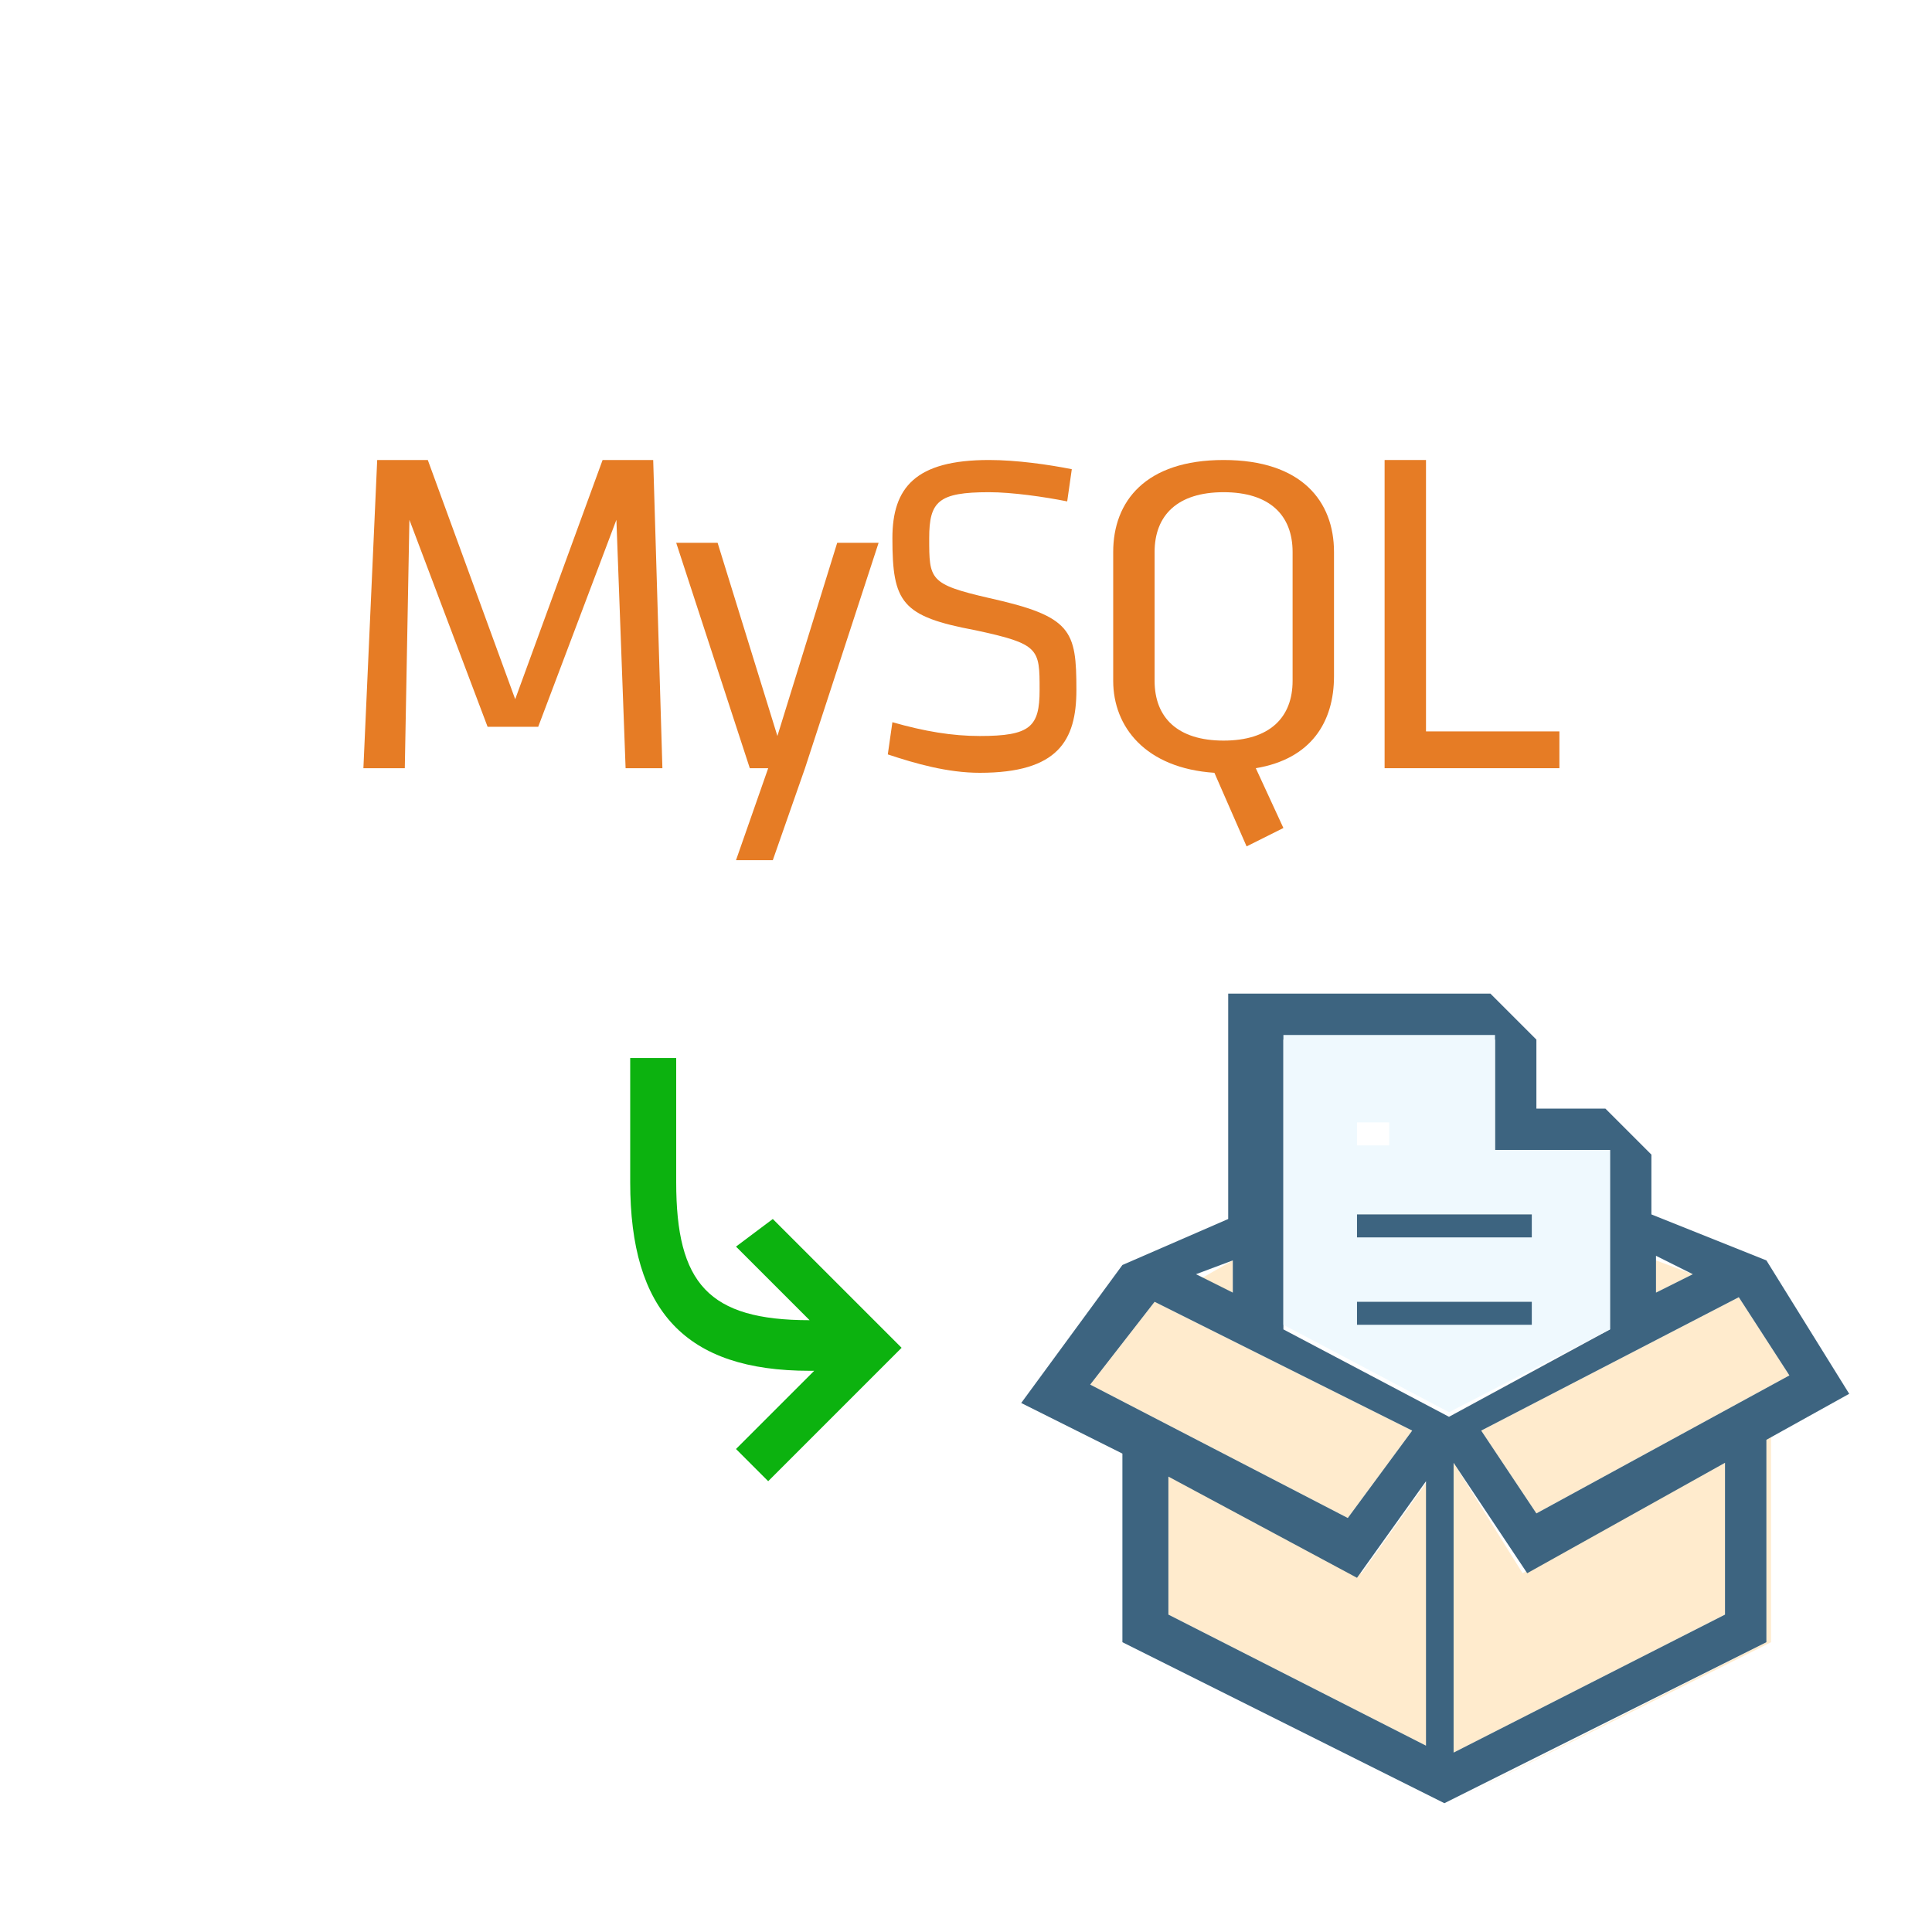
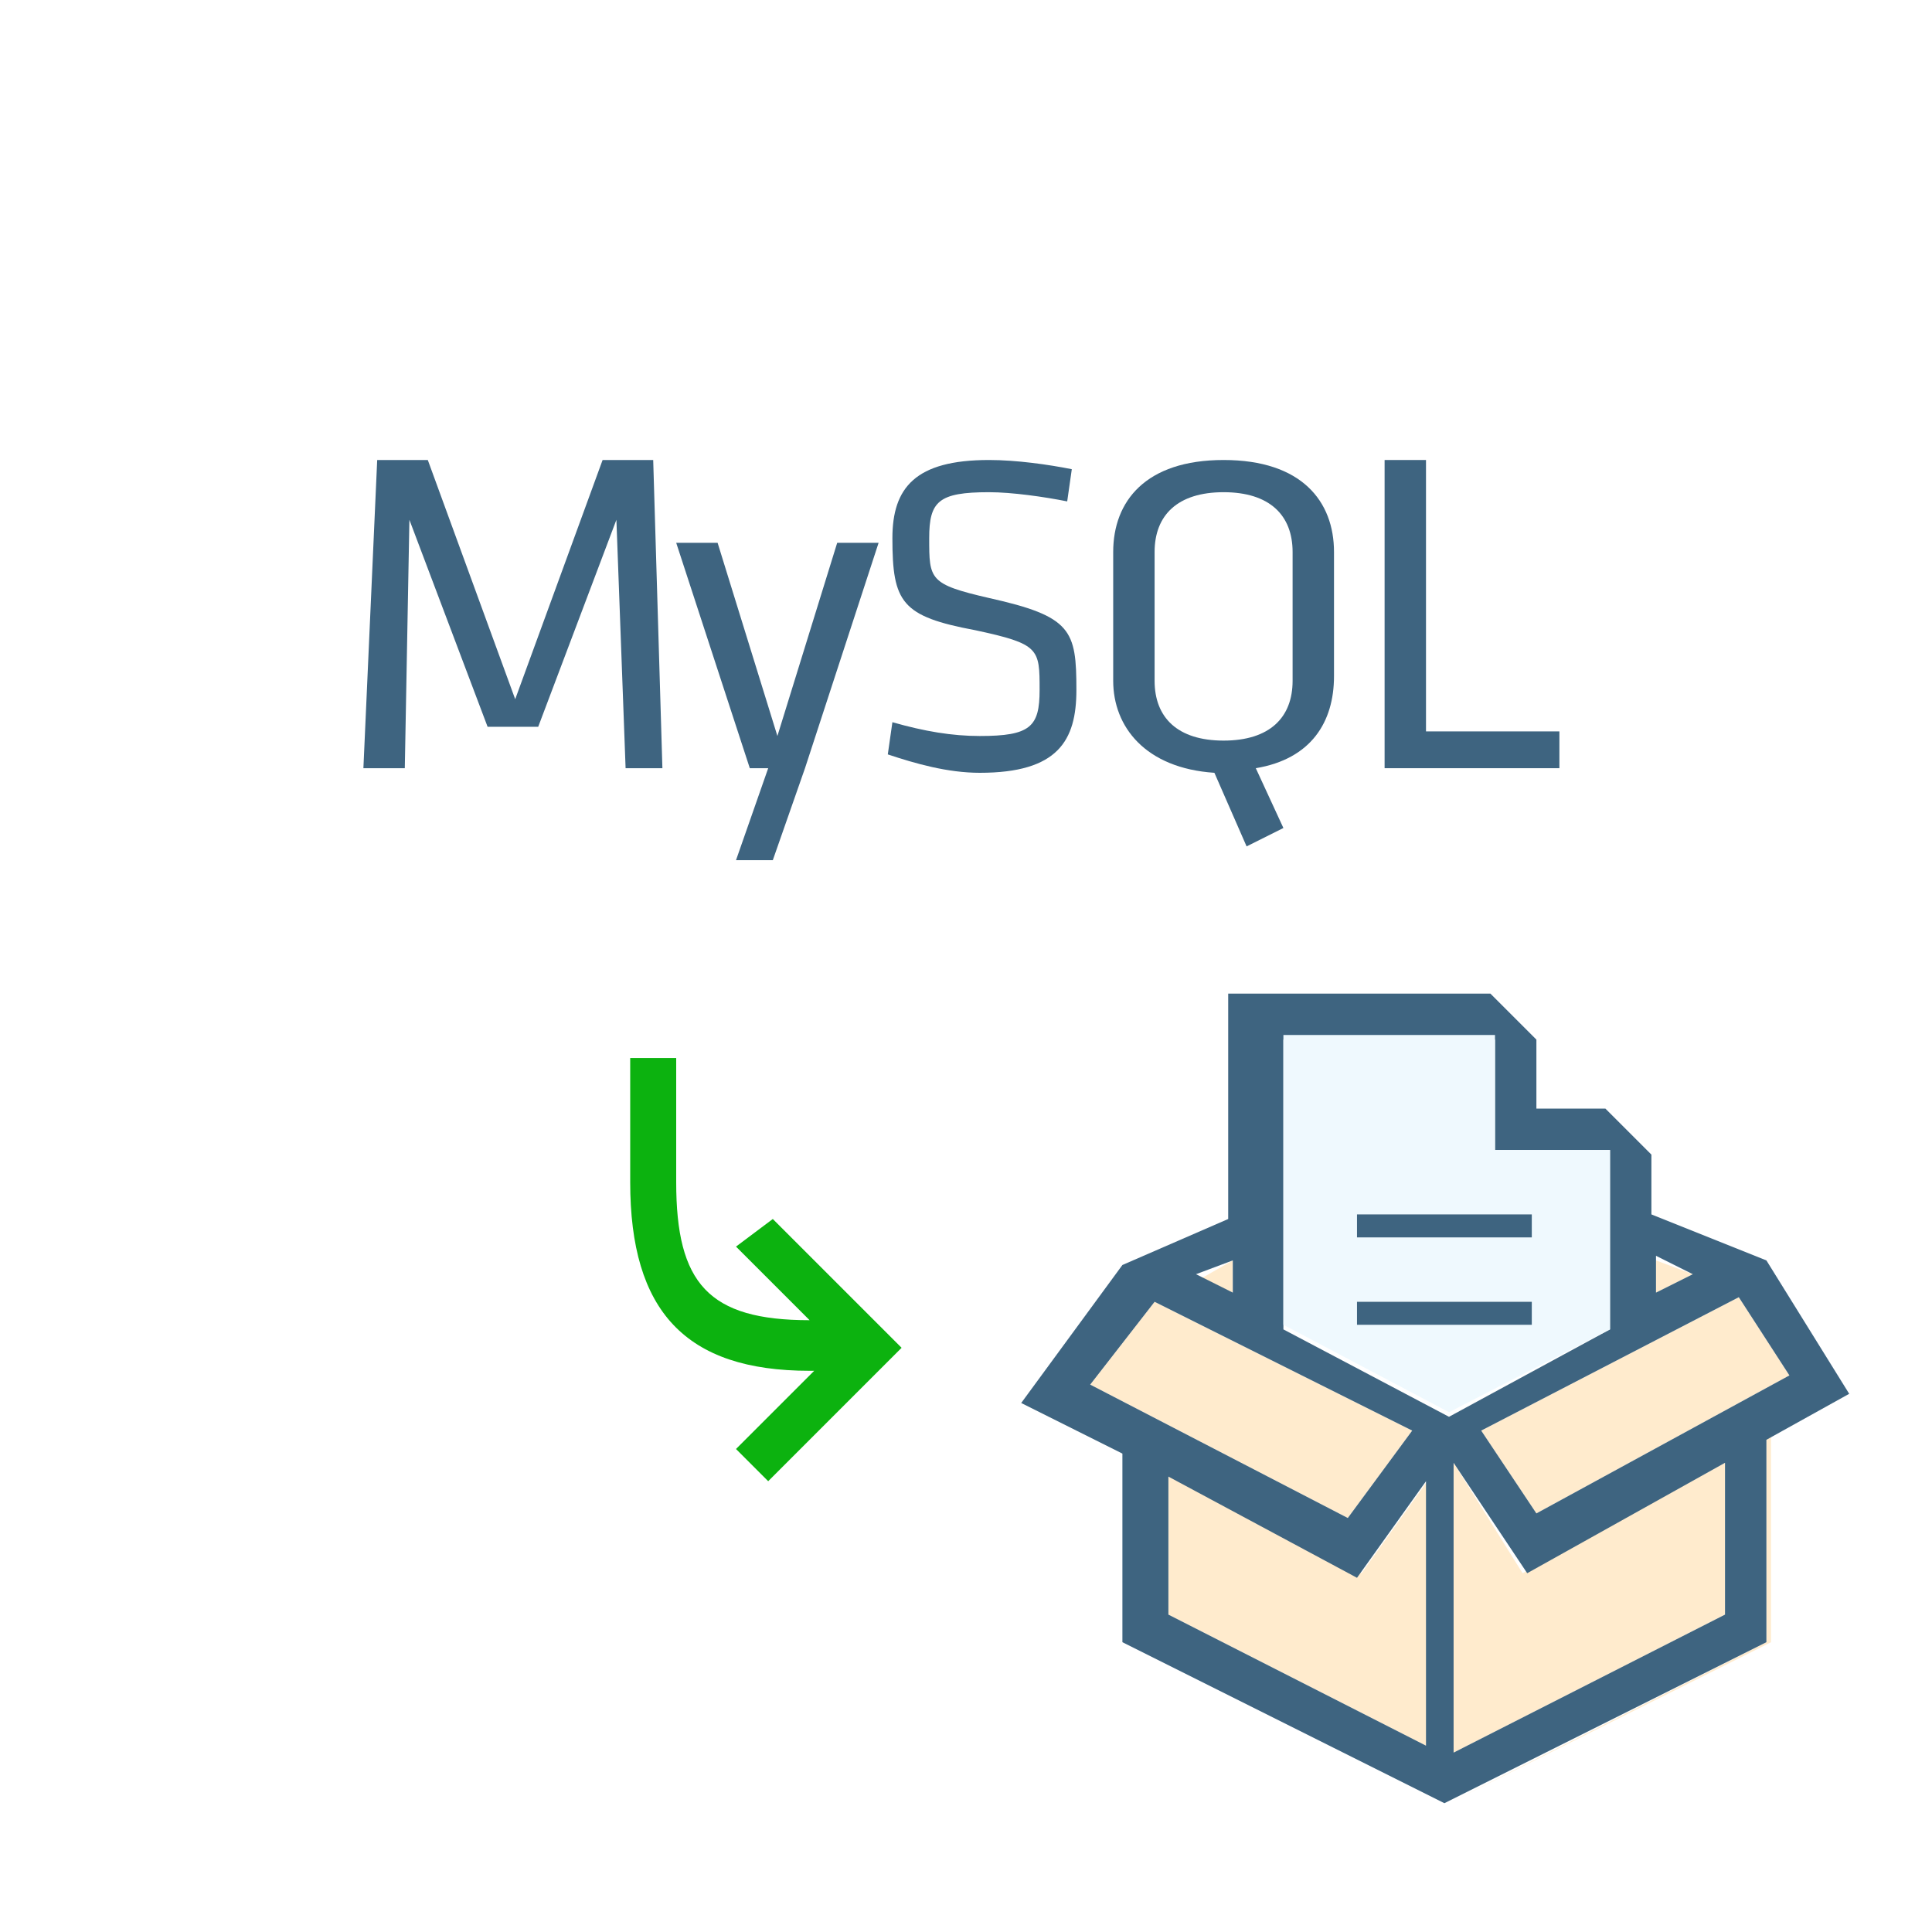
<svg xmlns="http://www.w3.org/2000/svg" version="1.1" id="Layer_1" x="0px" y="0px" viewBox="0 0 42 42" enable-background="new 0 0 42 42" xml:space="preserve">
  <g>
-     <path fill="none" d="M26.6,16c1,0,1.5-0.5,1.5-1.3V12c0-0.8-0.5-1.3-1.5-1.3s-1.5,0.5-1.5,1.3v2.8C25.1,15.6,25.6,16,26.6,16z" />
-     <rect x="29.5" y="24.4" fill="none" width="0.7" height="0.5" />
-     <polygon fill="#E67C25" points="14.2,10 13.1,10 11.2,15.2 9.3,10 8.2,10 7.9,16.7 8.8,16.7 8.9,11.3 10.6,15.8 11.7,15.8    13.4,11.3 13.6,16.7 14.4,16.7  " />
-     <polygon fill="#E67C25" points="16.7,16.7 16,18.7 16.8,18.7 17.5,16.7 19.1,11.8 18.2,11.8 16.9,16 15.6,11.8 14.7,11.8    16.3,16.7  " />
-     <path fill="#E67C25" d="M23.4,15c0-1.3-0.1-1.6-1.9-2c-1.3-0.3-1.3-0.4-1.3-1.3c0-0.8,0.2-1,1.3-1c0.5,0,1.2,0.1,1.7,0.2l0.1-0.7   c-0.5-0.1-1.2-0.2-1.8-0.2c-1.6,0-2.1,0.6-2.1,1.7c0,1.4,0.2,1.7,1.8,2c1.4,0.3,1.4,0.4,1.4,1.3c0,0.8-0.2,1-1.3,1   c-0.6,0-1.2-0.1-1.9-0.3l-0.1,0.7c0.6,0.2,1.3,0.4,2,0.4C23,16.8,23.4,16.1,23.4,15z" />
-     <path fill="#E67C25" d="M26.4,16.8l0.7,1.6l0.8-0.4l-0.6-1.3c1.2-0.2,1.7-1,1.7-2V12c0-1.1-0.7-2-2.4-2c-1.7,0-2.4,0.9-2.4,2v2.8   C24.2,15.8,24.9,16.7,26.4,16.8z M25.1,12c0-0.8,0.5-1.3,1.5-1.3s1.5,0.5,1.5,1.3v2.8c0,0.8-0.5,1.3-1.5,1.3s-1.5-0.5-1.5-1.3V12z" />
-     <polygon fill="#E67C25" points="33.9,15.9 31,15.9 31,10 30.1,10 30.1,16.7 33.9,16.7  " />
-     <path fill="#0CB20F" d="M16,27.1l1.6,1.6h0c-2.2,0-2.9-0.8-2.9-3v-2.7h-1v2.7c0,2.8,1.2,4.1,3.9,4.1h0.1l-1.7,1.7l0.7,0.7l2.9-2.9   l-2.8-2.8L16,27.1z" />
-     <polygon fill="#FFEBCD" points="31.6,31.8 31.6,38.1 37.5,35.1 37.5,31.8 33.1,34.2  " />
-     <polygon fill="#FFEBCD" points="36.8,27.7 36,27.4 36,28.1  " />
-     <polygon fill="#FFEBCD" points="37.8,28.2 32.2,31.1 33.4,32.9 38.9,29.9  " />
-     <polygon fill="#FFEBCD" points="38.4,35.7 31.5,39.2 24.5,35.7 24.5,31.6 24.5,31.5 24.5,35.7 31.5,39.2 38.5,35.7 38.5,31.2    38.4,31.2  " />
-     <polygon fill="#FFEBCD" points="25.4,32 25.4,35.1 31.1,38 31.1,32.1 29.6,34.2  " />
-     <polygon fill="#FFEBCD" points="26.8,27.4 26.1,27.8 26.8,28.1  " />
-     <rect x="25" y="27.7" fill="#FFEBCD" width="0" height="0" />
-     <polygon fill="#FFEBCD" points="30.7,31.1 25.1,28.3 23.7,30.1 29.3,33  " />
-     <path fill="#3D6480" d="M38.4,27.4l-2.5-1l0-1.3l-1-1h-1.5v-1.5l-1-1h-5.7v4.9l-2.3,1l-2.2,3l2.2,1.1l0,0v4.1l7,3.5l7-3.5v-4.4l0,0   l1.8-1L38.4,27.4z M36.8,27.7L36,28.1l0-0.8L36.8,27.7z M26.8,27.4v0.7l-0.8-0.4L26.8,27.4z M25,27.7L25,27.7L25,27.7L25,27.7   L25,27.7z M23.7,30.1l1.4-1.8l5.6,2.8L29.3,33L23.7,30.1z M31.1,38l-5.7-2.9v-3l4.1,2.2l1.5-2.1V38z M31.5,30.8l-3.6-1.9v-6.3h4.6   V25H35v3.9L31.5,30.8z M37.5,35.1l-5.9,3v-6.3l1.6,2.4l4.3-2.4V35.1z M33.4,32.9l-1.2-1.8l5.6-2.9l1.1,1.7L33.4,32.9z" />
-     <path fill="#EFF9FE" d="M35,25h-2.5v-2.5h-4.6v6.3l3.6,1.9l3.5-1.8V25z M29.5,24.4h0.7v0.5h-0.7V24.4z M33.3,28.8h-3.8v-0.5h3.8   V28.8z M33.3,26.9h-3.8v-0.5h3.8V26.9z" />
-     <rect x="29.5" y="26.4" fill="#3D6480" width="3.8" height="0.5" />
-     <rect x="29.5" y="28.3" fill="#3D6480" width="3.8" height="0.5" />
+     <g>
+       <rect x="29.5" y="24.4" fill="none" width="0.7" height="0.5" />
+       <path fill="none" d="M26.6,16c1,0,1.5-0.5,1.5-1.3V12c0-0.8-0.5-1.3-1.5-1.3s-1.5,0.5-1.5,1.3v2.8C25.1,15.6,25.6,16,26.6,16z" />
+       <polygon fill="#3E6480" points="14.2,10 13.1,10 11.2,15.2 9.3,10 8.2,10 7.9,16.7 8.8,16.7 8.9,11.3 10.6,15.8 11.7,15.8     13.4,11.3 13.6,16.7 14.4,16.7   " />
+       <polygon fill="#3E6480" points="16.7,16.7 16,18.7 16.8,18.7 17.5,16.7 19.1,11.8 18.2,11.8 16.9,16 15.6,11.8 14.7,11.8     16.3,16.7   " />
+       <path fill="#3E6480" d="M23.4,15c0-1.3-0.1-1.6-1.9-2c-1.3-0.3-1.3-0.4-1.3-1.3c0-0.8,0.2-1,1.3-1c0.5,0,1.2,0.1,1.7,0.2l0.1-0.7    c-0.5-0.1-1.2-0.2-1.8-0.2c-1.6,0-2.1,0.6-2.1,1.7c0,1.4,0.2,1.7,1.8,2c1.4,0.3,1.4,0.4,1.4,1.3c0,0.8-0.2,1-1.3,1    c-0.6,0-1.2-0.1-1.9-0.3l-0.1,0.7c0.6,0.2,1.3,0.4,2,0.4C23,16.8,23.4,16.1,23.4,15z" />
+       <path fill="#3E6480" d="M26.4,16.8l0.7,1.6l0.8-0.4l-0.6-1.3c1.2-0.2,1.7-1,1.7-2V12c0-1.1-0.7-2-2.4-2c-1.7,0-2.4,0.9-2.4,2v2.8    C24.2,15.8,24.9,16.7,26.4,16.8z M25.1,12c0-0.8,0.5-1.3,1.5-1.3s1.5,0.5,1.5,1.3v2.8c0,0.8-0.5,1.3-1.5,1.3s-1.5-0.5-1.5-1.3V12z    " />
+       <polygon fill="#3E6480" points="33.9,15.9 31,15.9 31,10 30.1,10 30.1,16.7 33.9,16.7   " />
+       <path fill="#0CB20F" d="M16,27.1l1.6,1.6h0c-2.2,0-2.9-0.8-2.9-3v-2.7h-1v2.7c0,2.8,1.2,4.1,3.9,4.1h0.1l-1.7,1.7l0.7,0.7l2.9-2.9    l-2.8-2.8L16,27.1z" />
+       <polygon fill="#FFEBCD" points="31.6,31.8 31.6,38.1 37.5,35.1 37.5,31.8 33.1,34.2   " />
+       <polygon fill="#FFEBCD" points="36.8,27.7 36,27.4 36,28.1   " />
+       <polygon fill="#FFEBCD" points="37.8,28.2 32.2,31.1 33.4,32.9 38.9,29.9   " />
+       <polygon fill="#FFEBCD" points="38.4,35.7 31.5,39.2 24.5,35.7 24.5,31.6 24.5,31.5 24.5,35.7 31.5,39.2 38.5,35.7 38.5,31.2     38.4,31.2   " />
+       <polygon fill="#FFEBCD" points="25.4,32 25.4,35.1 31.1,38 31.1,32.1 29.6,34.2   " />
+       <polygon fill="#FFEBCD" points="26.8,27.4 26.1,27.8 26.8,28.1   " />
+       <rect x="25" y="27.7" fill="#FFEBCD" width="0" height="0" />
+       <polygon fill="#FFEBCD" points="30.7,31.1 25.1,28.3 23.7,30.1 29.3,33   " />
+       <path fill="#3E6480" d="M38.4,27.4l-2.5-1l0-1.3l-1-1h-1.5v-1.5l-1-1h-5.7v4.9l-2.3,1l-2.2,3l2.2,1.1l0,0v4.1l7,3.5l7-3.5v-4.4    l0,0l1.8-1L38.4,27.4z M36.8,27.7L36,28.1l0-0.8L36.8,27.7z M26.8,27.4v0.7l-0.8-0.4L26.8,27.4z M25,27.7L25,27.7L25,27.7L25,27.7    L25,27.7z M23.7,30.1l1.4-1.8l5.6,2.8L29.3,33L23.7,30.1z M31.1,38l-5.7-2.9v-3l4.1,2.2l1.5-2.1V38z M31.5,30.8l-3.6-1.9v-6.3h4.6    V25H35v3.9L31.5,30.8z M37.5,35.1l-5.9,3v-6.3l1.6,2.4l4.3-2.4V35.1z M33.4,32.9l-1.2-1.8l5.6-2.9l1.1,1.7L33.4,32.9z" />
+       <path fill="#EFF9FE" d="M35,25h-2.5v-2.5h-4.6v6.3l3.6,1.9l3.5-1.8V25z M33.3,28.8h-3.8v-0.5h3.8V28.8z M33.3,26.9h-3.8v-0.5h3.8    V26.9z" />
+       <rect x="29.5" y="26.4" fill="#3E6480" width="3.8" height="0.5" />
+       <rect x="29.5" y="28.3" fill="#3E6480" width="3.8" height="0.5" />
+     </g>
  </g>
</svg>
